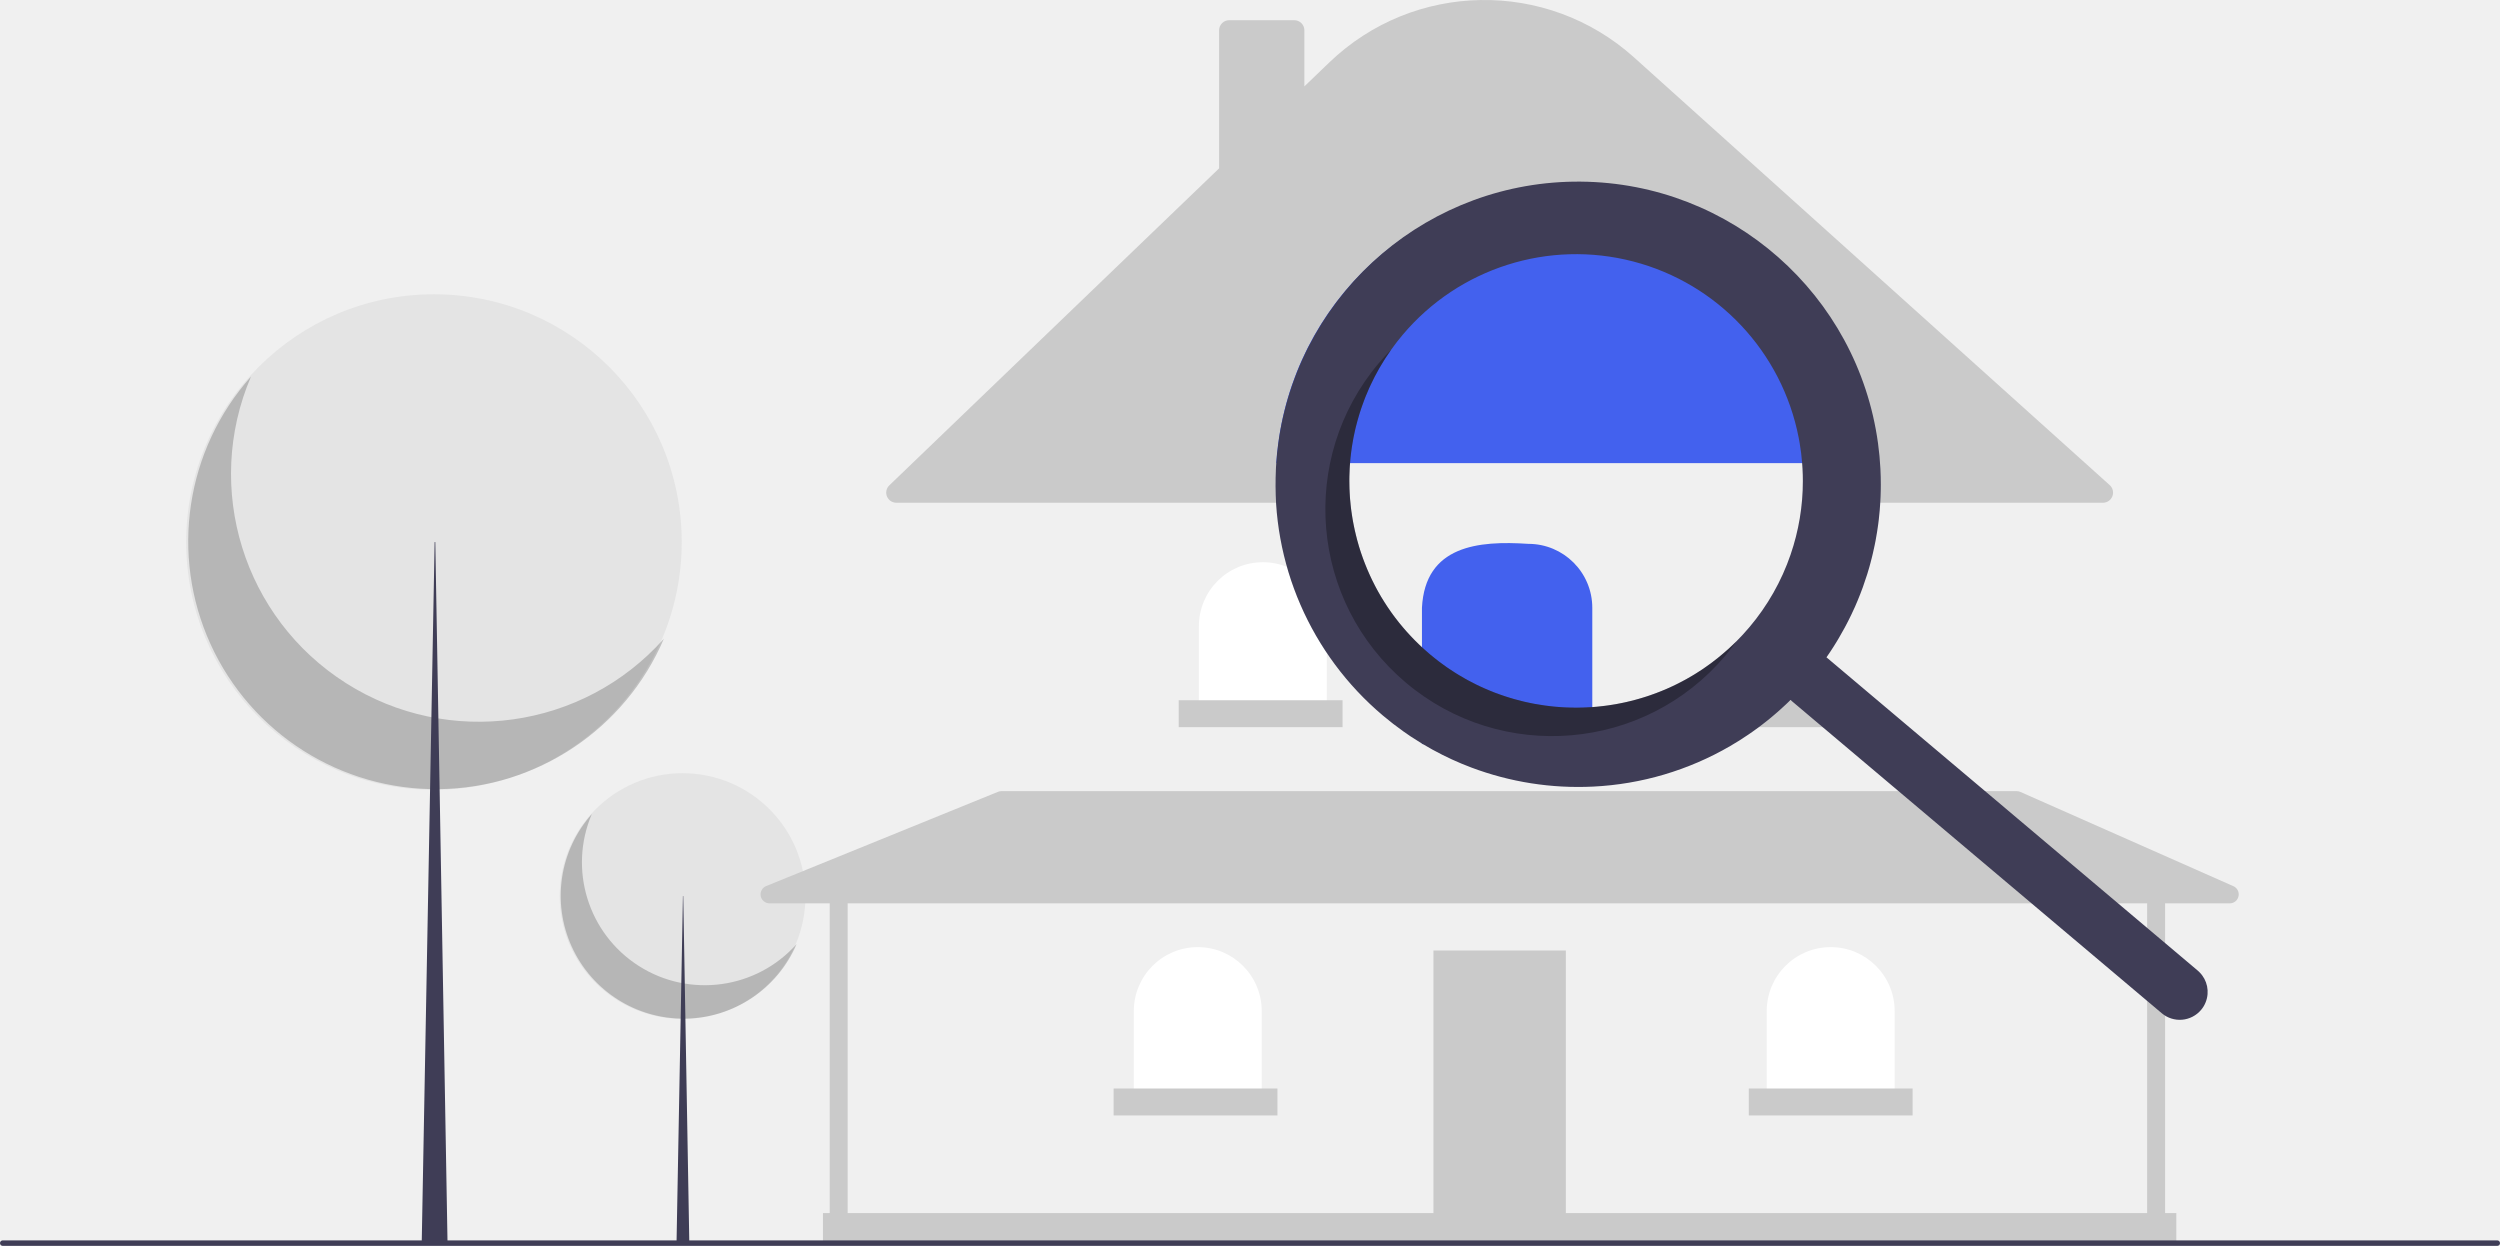
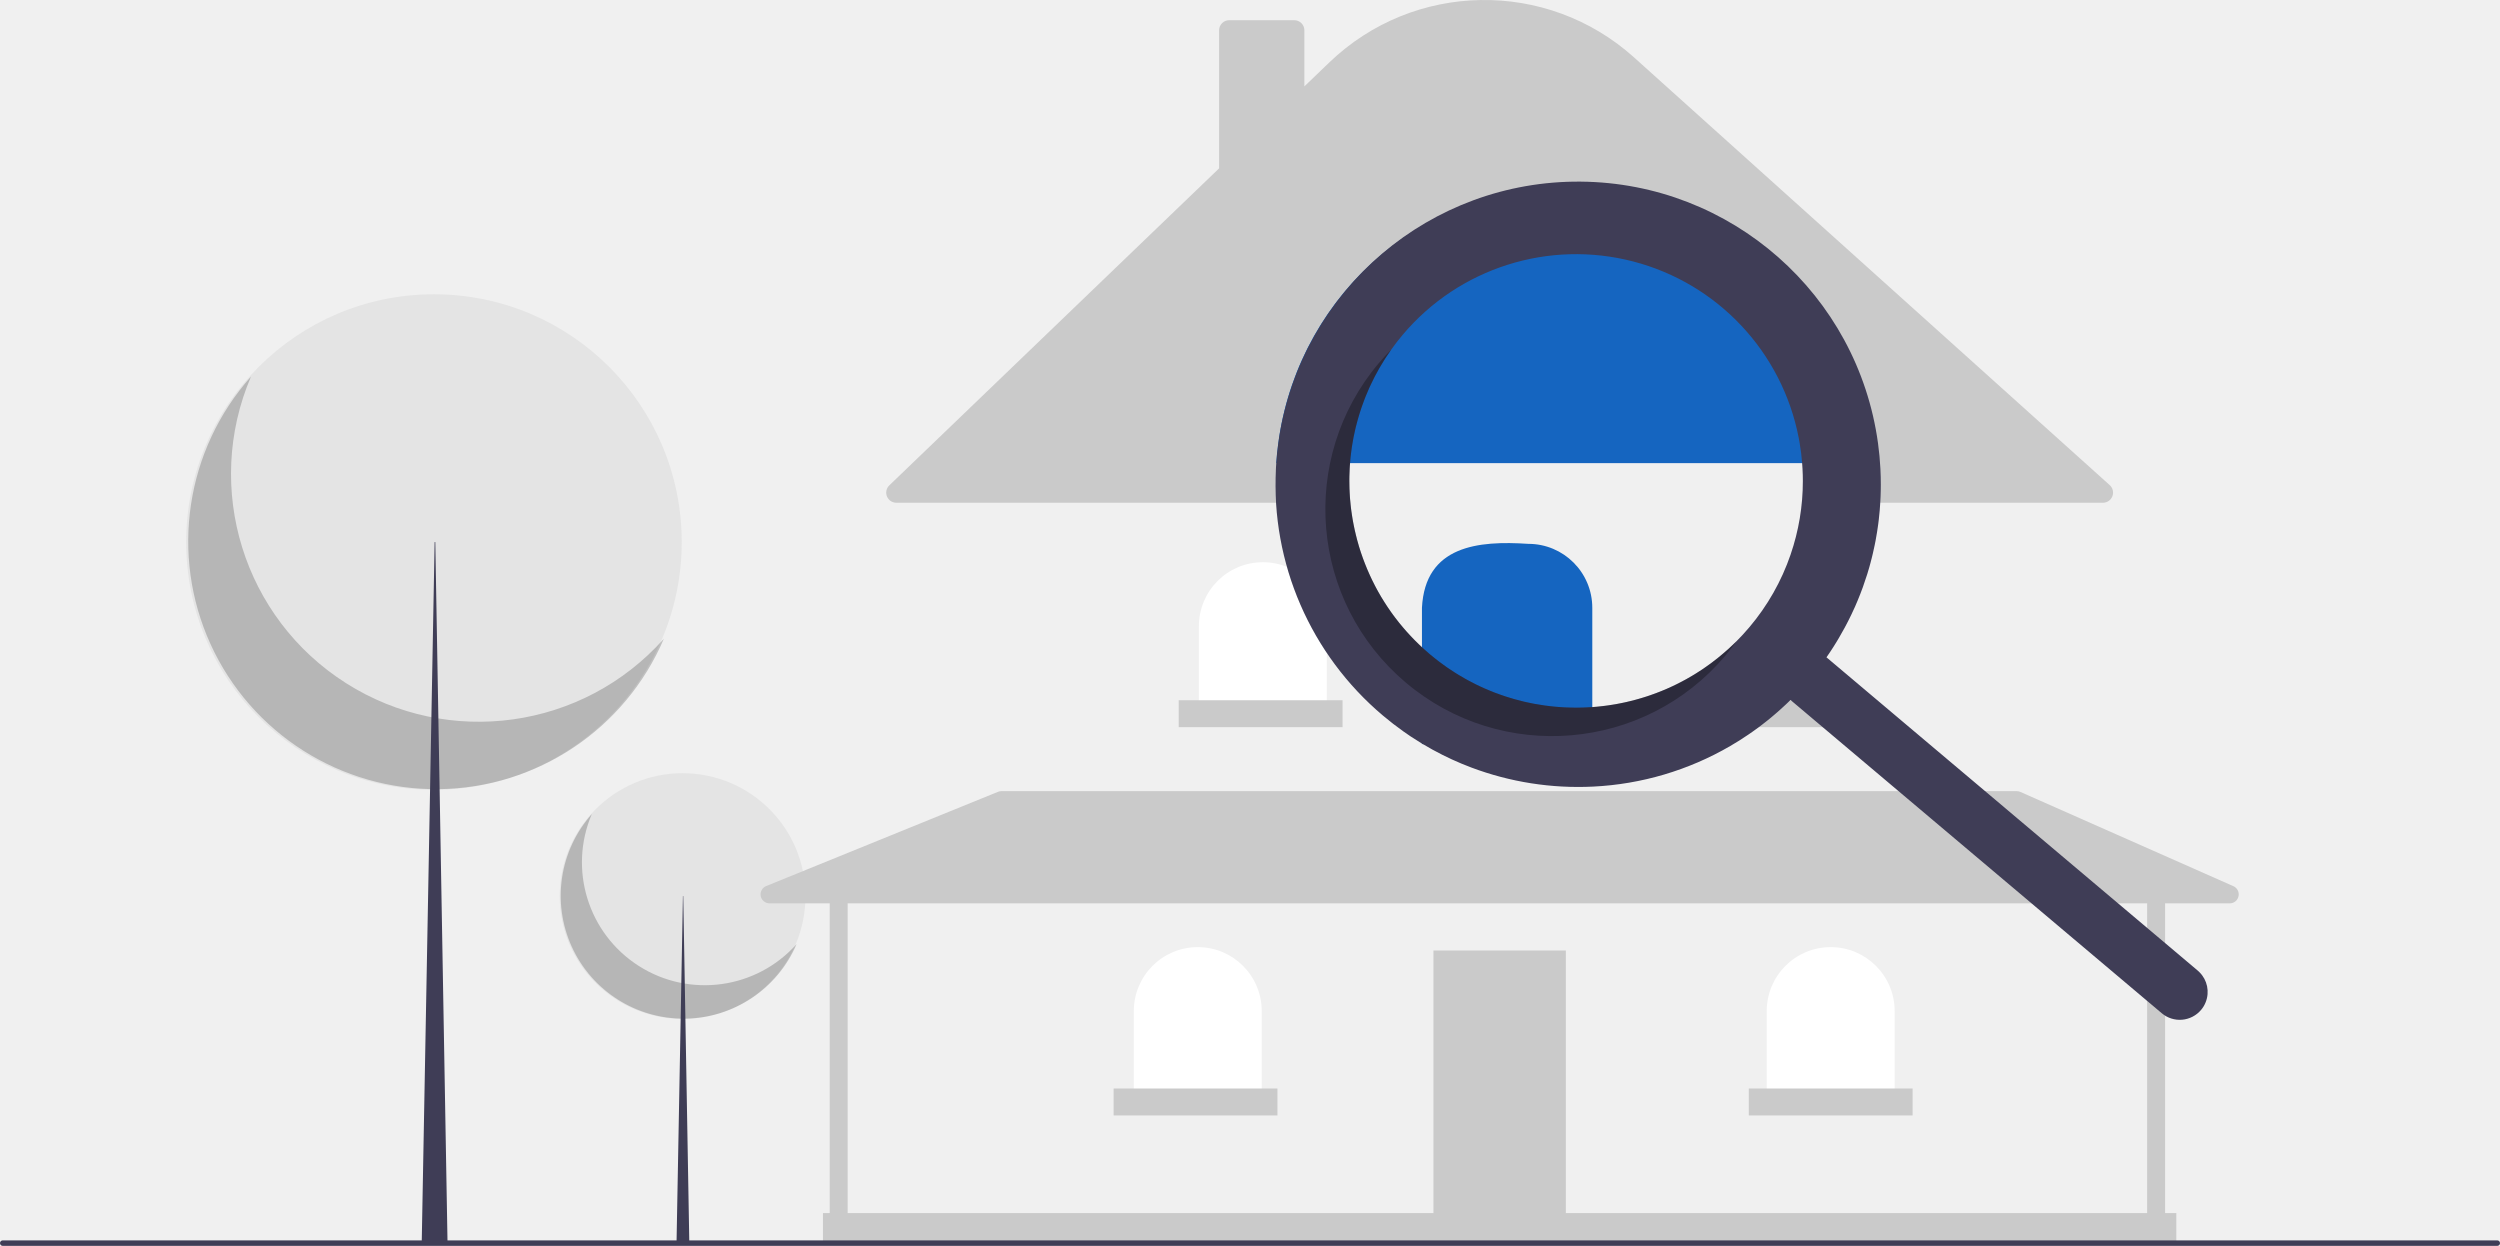
<svg xmlns="http://www.w3.org/2000/svg" id="b0a90d81-7e1f-4f8c-9d79-343dd98718ba" data-name="Layer 1" width="909" height="453" viewBox="0 0 909 453">
  <circle cx="248.187" cy="325.819" r="44.682" fill="#e4e4e4" />
  <path d="M360.695,519.474a44.686,44.686,0,0,0,74.454,47.29A44.686,44.686,0,1,1,360.695,519.474Z" transform="translate(-145.5 -223.5)" opacity="0.2" style="isolation:isolate" />
  <polygon points="248.31 325.819 248.432 325.819 250.642 452.5 245.977 452.5 248.31 325.819" fill="#3f3d56" />
  <circle cx="157.782" cy="197.087" r="90.087" fill="#e4e4e4" />
  <path d="M236.764,360.416A90.094,90.094,0,0,0,386.876,455.762,90.095,90.095,0,1,1,236.764,360.416Z" transform="translate(-145.5 -223.5)" opacity="0.2" style="isolation:isolate" />
  <polygon points="158.029 197.087 158.277 197.087 162.732 452.5 153.327 452.5 158.029 197.087" fill="#3f3d56" />
  <rect x="338.809" y="320.3" width="412.922" height="122.408" fill="#f0f0f0" />
  <rect x="521.196" y="345.597" width="48.147" height="97.11" fill="#cacaca" />
  <rect x="362.882" y="175.859" width="364.775" height="112.615" fill="#f0f0f0" />
  <path d="M910.139,406.295H471.401a3.672,3.672,0,0,1-2.545-6.32l119.907-115.256V234.517a3.676,3.676,0,0,1,3.672-3.672h23.665a3.676,3.676,0,0,1,3.672,3.672v20.396l9.057-8.706a81.373,81.373,0,0,1,110.8-1.842L912.594,399.892a3.673,3.673,0,0,1-2.455,6.403Z" transform="translate(-145.5 -223.5)" fill="#cacaca" />
  <path d="M459.176,204.421h0a23.257,23.257,0,0,1,23.257,23.257v31.418a0,0,0,0,1,0,0H435.919a0,0,0,0,1,0,0v-31.418A23.257,23.257,0,0,1,459.176,204.421Z" fill="#fff" />
  <path d="M545.27,204.829h0a23.257,23.257,0,0,1,23.257,23.257v31.418a0,0,0,0,1,0,0H522.012a0,0,0,0,1,0,0v-31.418A23.257,23.257,0,0,1,545.27,204.829Z" fill="#fff" />
  <path d="M631.363,205.237h0a23.257,23.257,0,0,1,23.257,23.257v31.418a0,0,0,0,1,0,0H608.106a0,0,0,0,1,0,0v-31.418A23.257,23.257,0,0,1,631.363,205.237Z" fill="#fff" />
  <path d="M665.637,344.373h0a23.257,23.257,0,0,1,23.257,23.257v31.418a0,0,0,0,1,0,0H642.38a0,0,0,0,1,0,0v-31.418A23.257,23.257,0,0,1,665.637,344.373Z" fill="#fff" />
  <path d="M435.511,344.373h0a23.257,23.257,0,0,1,23.257,23.257v31.418a0,0,0,0,1,0,0H412.254a0,0,0,0,1,0,0v-31.418A23.257,23.257,0,0,1,435.511,344.373Z" fill="#fff" />
  <path d="M957.557,545.711,880.097,511.437a3.264,3.264,0,0,0-1.321-.279H509.618a3.263,3.263,0,0,0-1.229.24l-84.315,34.274a3.264,3.264,0,0,0,1.229,6.288H447.179v112.615h-2.448V676H936.809V664.575h-4.08v-112.615H956.236A3.264,3.264,0,0,0,957.557,545.711Zm-31.356,118.864H453.707v-112.615H926.2Z" transform="translate(-145.5 -223.5)" fill="#cacaca" />
  <rect x="428.575" y="254.608" width="59.572" height="9.793" fill="#cacaca" />
  <rect x="515.892" y="254.608" width="59.572" height="9.793" fill="#cacaca" />
  <rect x="603.209" y="254.608" width="59.572" height="9.793" fill="#cacaca" />
  <rect x="635.851" y="395.784" width="59.572" height="9.793" fill="#cacaca" />
  <rect x="404.909" y="395.784" width="59.572" height="9.793" fill="#cacaca" />
  <path d="M1053.5,676.5h-907a1,1,0,0,1,0-2h907a1,1,0,0,1,0,2Z" transform="translate(-145.5 -223.5)" fill="#3f3d56" />
  <path d="M825.366,397.68c0,.64-.01,1.29-.02,1.93-.01.77-.03,1.53-.06,2.3-.03.67-.06,1.33-.1,1.99-.12,2.21-.31,4.41-.57,6.62-.06.56-.13,1.11-.21,1.67-.06.43-.12.87-.19,1.31-.07.49-.14.98-.22,1.47q-.24,1.56-.54,3.12c-.1.52-.2,1.04-.31,1.56-.21,1.03-.44,2.07-.68,3.1-.02.08-.04.17-.06.25-.12.51-.24,1.01-.37,1.52-.04.15-.07.29-.12.44-.09.38-.19.76-.29,1.14-.14.53-.28,1.05-.43,1.58-.24.82-.48,1.63-.73,2.45a2.581,2.581,0,0,0-.08.26c-.48,1.55-.99,3.08-1.55,4.6-.29.8-.6,1.61-.91,2.41-.31.8-.63,1.6-.96,2.39-.32.77-.65,1.54-.98,2.3-.08.18-.16.36-.25.54-.35.79-.71,1.56-1.08,2.33-.01.01-.01.03-.02.04-.29.62-.6,1.24-.91,1.85a.075.075,0,0,1-.02.05c-.3.6-.61,1.2-.93,1.79l-.51.97-.06.11c-.64,1.19-1.3,2.37-2,3.54-.15.26-.3.52-.45.77-.15.26-.31.52-.47.77q-.15.27-.33.54c-.21.34-.42.69-.64,1.03-.04.07-.09.14-.13.21-.38.59-.76,1.17-1.14,1.76-.47.71-.95,1.41-1.44,2.11l-10.86,17.38-.47-.39-.13-.12h-.01l-.43-.36-1.18-1c-.36.35-.71.7-1.07,1.04-.14.14-.29.27-.43.41-.11.1-.21.2-.32.3a104.718,104.718,0,0,1-69.98,29.75h-.03a114.298,114.298,0,0,1-57.03-13.46c-.39-.2-.77-.4-1.15-.63-2.28-1.24-4.51-2.55-6.7-3.95-.01-.01-.02-.01-.03-.02q-3.81-2.7-7.44-5.76a109.927,109.927,0,0,1-38.93-89.79c.03-.67.07-1.33.12-2q.24-3.63.74-7.23c.09-.67.19-1.34.29-2h213.78q.63,4.59.87,9.23C825.316,393.83,825.366,395.75,825.366,397.68Z" transform="translate(-145.5 -223.5)" fill="#f0f0f0" />
-   <path d="M824.346,382.67a108.092,108.092,0,0,0-213.78,0c-.1.66-.2,1.33-.29,2q-.495,3.6-.74,7.23H825.217Q824.976,387.265,824.346,382.67Z" transform="translate(-145.5 -223.5)" fill="#4361EE" />
-   <path d="M724.459,494.047H662.521V444.5c1.143-22.643,20.496-24.471,38.68-23.256a23.256,23.256,0,0,1,23.257,23.256Z" transform="translate(-145.5 -223.5)" fill="#4361EE" />
+   <path d="M824.346,382.67a108.092,108.092,0,0,0-213.78,0c-.1.66-.2,1.33-.29,2q-.495,3.6-.74,7.23H825.217Q824.976,387.265,824.346,382.67Z" transform="translate(-145.5 -223.5)" fill="#1565C0" />
+   <path d="M724.459,494.047H662.521V444.5c1.143-22.643,20.496-24.471,38.68-23.256a23.256,23.256,0,0,1,23.257,23.256Z" transform="translate(-145.5 -223.5)" fill="#1565C0" />
  <path d="M662.516,458.82V458.83c0,.01.01.01.02.01ZM637.606,382.67c-.04.25-.09.5-.13.75.04-.25.09-.5.14-.75Zm-1.24,9.23c-.03.38-.06.76-.08,1.14q.03-.57.09-1.14a1.475,1.475,0,0,1,.01-.21C636.376,391.76,636.376,391.83,636.366,391.9Zm26.15,66.93c0,.01.01.01.02.01l-.02-.02Zm-24.91-76.16c-.04.25-.09.5-.13.75.04-.25.09-.5.14-.75Zm-1.32,10.37q.03-.57.09-1.14a1.475,1.475,0,0,1,.01-.21c-.01.07-.01.14-.02.21C636.336,392.28,636.306,392.66,636.286,393.04ZM945.226,577a6.772,6.772,0,0,0-.62-.58l-.01-.01-49.52-41.79-1.28-1.08-4.87-4.11-1.22-1.03L880.766,522.54l-1.9-1.6L874.937,517.62l-2.01-1.7-18.96-15.99L843.096,490.76l-1.46-1.23-32.03-27.03c.49-.7.97-1.4,1.44-2.11.38-.59.76-1.17,1.14-1.76.04-.07.09-.14.13-.21.22-.34.43-.69.64-1.03q.18-.27.33-.54c.16-.25.32-.51.47-.77.15-.25.3-.51.45-.77.7-1.17,1.36-2.35,2-3.54l.06-.11.51-.97c.32-.59.63-1.19.93-1.79a.075.075,0,0,0,.02-.05c.31-.61.62-1.23.91-1.85.01-.01.01-.03.02-.04.37-.77.73-1.54,1.08-2.33.09-.18.17-.36.25-.54.33-.76.66-1.53.98-2.3.33-.79.65-1.59.96-2.39.31-.8.62-1.61.91-2.41q.825-2.295,1.55-4.6a2.581,2.581,0,0,1,.08-.26c.25-.82.49-1.63.73-2.45.15-.53.29-1.05.43-1.58.1-.38.2-.76.29-1.14.05-.15.08-.29.12-.44.13-.51.25-1.01.37-1.52.02-.08.04-.17.06-.25.24-1.03.47-2.07.68-3.1.11-.52.21-1.04.31-1.56.19-1.04.38-2.08.54-3.12.08-.49.15-.98.22-1.47.07-.44.13-.88.19-1.31.08-.56.15-1.11.21-1.67.26-2.21.45-4.41.57-6.62.04-.66.07-1.32.1-1.99.03-.77.05-1.53.06-2.3.01-.64.02-1.29.02-1.93,0-1.93-.05-3.85-.15-5.78q-.24-4.635-.87-9.23a110.052,110.052,0,0,0-217.78-2c-.1.66-.2,1.33-.29,2q-.495,3.6-.74,7.23c-.05.67-.09,1.33-.12,2a109.927,109.927,0,0,0,38.93,89.79q3.63,3.06,7.44,5.76c.01.01.02.01.03.02.85.6,1.7,1.19,2.56,1.77,1.37.9,2.75,1.78,4.14,2.62.11.06.22.13.33.19,1.2.72,2.41,1.41,3.62,2.08h.01a108.153,108.153,0,0,0,13.99,6.44,110.384,110.384,0,0,0,44.23,6.94h.03a109.761,109.761,0,0,0,49.91-14.77c2.21-1.28,4.39-2.65,6.52-4.11.53-.36,1.07-.73,1.59-1.1.64-.45,1.28-.92,1.92-1.39.01,0,.01-.01.02-.01a1.43,1.43,0,0,1,.15-.11c.43-.33.87-.66,1.29-.98.11-.08.22-.16.33-.25a.481.481,0,0,0,.08-.07c.25-.18.49-.38.74-.57.25-.19.49-.39.74-.59a.939.939,0,0,0,.12-.09c.28-.23.56-.45.84-.68.29-.23.57-.47.84-.7.28-.23.55-.46.83-.7.24-.2.49-.41.73-.63.08-.06.15-.13.23-.2a.713.713,0,0,1,.1-.08c.33-.28.65-.57.97-.86.08-.07.15-.14.23-.21.49-.44.98-.88,1.46-1.34.11-.1.23-.21.34-.31.11-.1.21-.2.32-.3.14-.14.29-.27.43-.41.36-.34.71-.69,1.07-1.04l1.18,1,.43.36h.01l.13.12.47.39,6.98,5.9.15.13.12.09.79.67,1.58,1.34,1.58,1.33.23.19,7.35,6.2,1.02.86,7.09,5.98,36.7,30.97,1.28,1.08,50.23,42.38,12.88,10.87,4.79,4.04a10.133,10.133,0,0,0,14.29-1.2,9.842,9.842,0,0,0,1.69-2.84A10.091,10.091,0,0,0,945.226,577ZM655.556,345.19a82.447,82.447,0,0,1,143.95,37.48c.13.67.25,1.33.36,2,.41,2.39.71,4.81.89,7.23.05.67.1,1.33.13,2,.09,1.5.13,3.01.13,4.51a82.078,82.078,0,0,1-4.46,26.74v.01a82.007,82.007,0,0,1-14.97,26.38c-.14.16-.28.33-.43.49-1.32,1.56-2.71,3.06-4.14,4.49-.01.01-.02.03-.03.04-.49.49-.99.99-1.49,1.45-1.02.99-2.06,1.93-3.12,2.83q-2.385,2.085-4.89,3.91c-.56.41-1.12.81-1.69,1.21-.56.4-1.13.78-1.7,1.16-1.14.76-2.3,1.49-3.47,2.18-.58.35-1.18.69-1.77,1.02-.59.34-1.19.66-1.79.97-.6.32-1.2.63-1.81.93-1.21.61-2.43,1.18-3.67,1.71q-.93.42-1.86.78c-.39.16-.77.32-1.16.46a3.761,3.761,0,0,1-.47.18q-.315.135-.63.24a1.816,1.816,0,0,1-.21.08c-.43.17-.85.32-1.29.47-.63.23-1.26.44-1.9.64-.64.21-1.27.41-1.91.59-.64.2-1.29.38-1.93.55-.65.18-1.29.35-1.94.5-.69.18-1.38.34-2.08.49-.61.14-1.21.26-1.82.37-.57.12-1.15.22-1.72.32-.8.14-1.6.27-2.41.38-.44.07-.87.13-1.31.17-.19.03-.37.05-.55.07-.56.08-1.12.14-1.67.19-.15.01-.29.03-.43.04-.61.06-1.23.11-1.84.16-1.31.09-2.61.15-3.92.18-.66.01-1.33.02-1.99.02s-1.32-.01-1.98-.03c0,0,0,.01-.01,0-.01.01-.01.01-.02,0a.014.014,0,0,1-.02,0,.17.17,0,0,1-.1,0c-.47,0-.94-.02-1.4-.05-.34-.01-.69-.02-1.04-.05q-.705-.03-1.41-.09c-.15,0-.3-.02-.45-.03a1.486,1.486,0,0,1-.21-.02c-.48-.04-.97-.08-1.45-.13-.24-.02-.49-.04-.73-.07-.73-.08-1.46-.17-2.18-.27-.82-.1-1.64-.22-2.45-.37-.38-.05-.75-.12-1.12-.19q-.735-.12-1.47-.27c-.51-.1-1.02-.2-1.53-.32-.41-.09-.83-.18-1.24-.28-.2-.04-.4-.09-.59-.14-1.05-.25-2.09-.52-3.12-.82-.65-.18-1.3-.37-1.94-.57-.88-.27-1.75-.56-2.62-.87-.34-.11-.67-.23-1.01-.36-.34-.11-.67-.24-1.01-.37-.31-.11-.62-.23-.92-.35-.5-.19-.99-.39-1.48-.59-1.01-.41-2-.84-2.99-1.3-.56-.27-1.12-.53-1.67-.8q-3.255-1.575-6.41-3.5c-.52-.31-1.04-.64-1.56-.97-.65-.4-1.28-.82-1.91-1.24-.35-.24-.69-.47-1.03-.71-.63-.44-1.25-.89-1.86-1.34-.32-.23-.64-.47-.95-.71-1.11-.84-2.2-1.72-3.27-2.62-.51-.43-1.02-.87-1.52-1.32-.21-.18-.42-.37-.63-.56-.24-.22-.48-.43-.71-.66l-.02-.02c-.35-.31-.7-.64-1.04-.97-.53-.5-1.05-1.01-1.55-1.53-.52-.51-1.02-1.04-1.51-1.56-.5-.52-.98-1.05-1.45-1.59q-.72-.795-1.41-1.62c-.45-.52-.89-1.06-1.31-1.59q-1.53-1.89-2.92-3.85c-.43-.6-.84-1.2-1.24-1.81-.43-.62-.84-1.25-1.23-1.88-.41-.63-.8-1.27-1.18-1.92a.209.209,0,0,0-.04-.06c-.75-1.27-1.47-2.55-2.14-3.85q-1.035-1.98-1.95-4c-.31-.67-.61-1.35-.89-2.03-.58-1.37-1.12-2.74-1.62-4.13-.25-.67-.48-1.34-.71-2.02a.495.495,0,0,0-.04-.13c-.46-1.38-.88-2.77-1.25-4.17-.01-.02-.01-.04-.02-.06-.19-.69-.37-1.38-.53-2.08-.16-.61-.3-1.22-.43-1.84-.15-.69-.3-1.38-.43-2.08-.07-.36-.14-.72-.2-1.08-.06-.3-.11-.61-.16-.91-.05-.3-.1-.61-.15-.92q-.15-.915-.27-1.83c-.1-.72-.18-1.44-.26-2.17-.09-.87-.17-1.74-.24-2.62-.05-.59-.08-1.19-.11-1.79-.03-.55-.06-1.1-.07-1.65a.139.139,0,0,1,0-.09.014.014,0,0,1,0-.02c-.01-.01-.01-.01,0-.02a.014.014,0,0,1,0-.02c-.01-.22-.02-.44-.02-.66q-.03-.975-.03-1.95c0-.59.01-1.17.02-1.76q.03-1.23.09-2.46c0-.18.02-.35.03-.53.01-.18.02-.35.03-.53q.03-.57.09-1.14a1.475,1.475,0,0,1,.01-.21c.03-.43.07-.86.11-1.29.08-.86.18-1.73.29-2.59.06-.43.11-.86.18-1.29.04-.3.09-.61.14-.92q.06-.465.15-.93c.07-.41.14-.83.22-1.25.04-.25.09-.5.14-.75q.285-1.5.63-3c.23-1.01.49-2.01.77-3.01.27-1.01.57-2.02.89-3.03.15-.51.31-1.01.49-1.51.33-1.01.68-2.01,1.07-3,.18-.49.37-.99.58-1.48.4-.99.82-1.98,1.25-2.95.22-.49.44-.98.68-1.47.45-.97.92-1.94,1.43-2.89.49-.97,1.02-1.92,1.56-2.86s1.1-1.88,1.69-2.81c.27-.46.57-.93.88-1.38.6-.92,1.23-1.84,1.87-2.74C652.697,348.72,654.086,346.93,655.556,345.19ZM636.366,391.9c-.03.38-.06.76-.08,1.14q.03-.57.09-1.14a1.475,1.475,0,0,1,.01-.21C636.376,391.76,636.376,391.83,636.366,391.9Zm1.24-9.23c-.04.25-.09.5-.13.75.04-.25.09-.5.14-.75Zm24.91,76.15V458.83c0,.01.01.01.02.01Z" transform="translate(-145.5 -223.5)" fill="#3f3d56" />
  <path d="M665.398,461.379a82.455,82.455,0,0,1-13.991-110.84q-2.365,2.381-4.572,4.988A82.45,82.45,0,1,0,772.864,461.87q2.202-2.61,4.148-5.346A82.455,82.455,0,0,1,665.398,461.379Z" transform="translate(-145.5 -223.5)" opacity="0.3" style="isolation:isolate" />
</svg>
